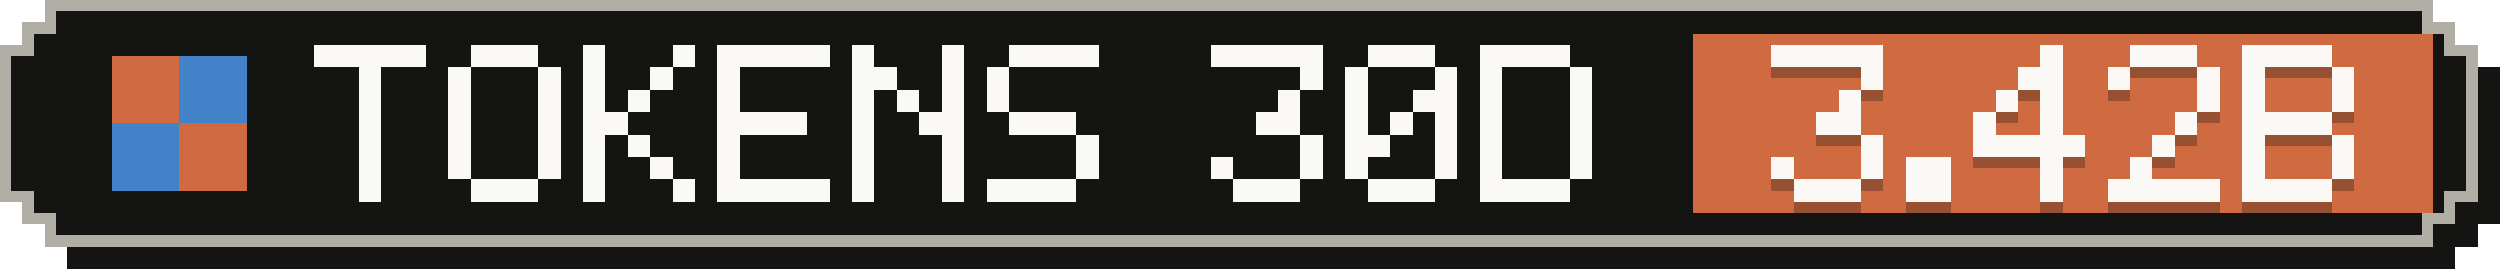
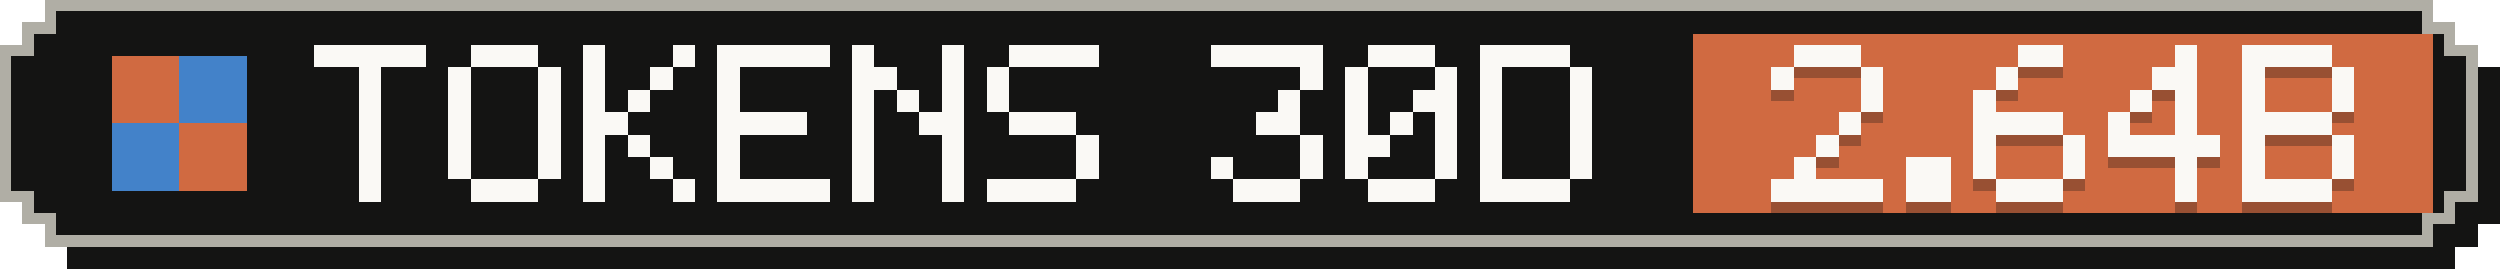
- <svg xmlns="http://www.w3.org/2000/svg" width="223" height="24" viewBox="0 0 223 24" role="img" aria-label="Tokens, last 30 days: 3.42B">
+ <svg xmlns="http://www.w3.org/2000/svg" width="223" height="24" viewBox="0 0 223 24" role="img" aria-label="Tokens, last 30 days: 2.64B">
  <g shape-rendering="crispEdges">
    <path fill="#141413" d="M6,2 H219 V4 H221 V6 H223 V20 H221 V22 H219 V24 H6 V22 H4 V20 H2 V6 H4 V4 H6 Z" />
    <path fill="#b0aea5" d="M4,0 H217 V2 H219 V4 H221 V18 H219 V20 H217 V22 H4 V20 H2 V18 H0 V4 H2 V2 H4 Z" />
    <path fill="#141413" d="M5,1 H216 V3 H218 V5 H220 V17 H218 V19 H216 V21 H5 V19 H3 V17 H1 V5 H3 V3 H5 Z" />
    <rect fill="#d06a41" x="151" y="3" width="66" height="16" />
    <g fill="#d06a41">
      <rect x="10" y="5" width="6" height="6" />
      <rect x="16" y="11" width="6" height="6" />
    </g>
    <g fill="#4382c9">
      <rect x="16" y="5" width="6" height="6" />
      <rect x="10" y="11" width="6" height="6" />
    </g>
    <g fill="#faf9f5">
      <rect x="28" y="4" width="10" height="2" />
      <rect x="32" y="6" width="2" height="2" />
      <rect x="32" y="8" width="2" height="2" />
      <rect x="32" y="10" width="2" height="2" />
      <rect x="32" y="12" width="2" height="2" />
      <rect x="32" y="14" width="2" height="2" />
      <rect x="32" y="16" width="2" height="2" />
      <rect x="42" y="4" width="6" height="2" />
      <rect x="40" y="6" width="2" height="2" />
      <rect x="48" y="6" width="2" height="2" />
      <rect x="40" y="8" width="2" height="2" />
      <rect x="48" y="8" width="2" height="2" />
      <rect x="40" y="10" width="2" height="2" />
      <rect x="48" y="10" width="2" height="2" />
      <rect x="40" y="12" width="2" height="2" />
      <rect x="48" y="12" width="2" height="2" />
      <rect x="40" y="14" width="2" height="2" />
      <rect x="48" y="14" width="2" height="2" />
      <rect x="42" y="16" width="6" height="2" />
      <rect x="52" y="4" width="2" height="2" />
      <rect x="60" y="4" width="2" height="2" />
      <rect x="52" y="6" width="2" height="2" />
      <rect x="58" y="6" width="2" height="2" />
      <rect x="52" y="8" width="2" height="2" />
      <rect x="56" y="8" width="2" height="2" />
      <rect x="52" y="10" width="4" height="2" />
      <rect x="52" y="12" width="2" height="2" />
      <rect x="56" y="12" width="2" height="2" />
      <rect x="52" y="14" width="2" height="2" />
      <rect x="58" y="14" width="2" height="2" />
      <rect x="52" y="16" width="2" height="2" />
      <rect x="60" y="16" width="2" height="2" />
      <rect x="64" y="4" width="10" height="2" />
      <rect x="64" y="6" width="2" height="2" />
      <rect x="64" y="8" width="2" height="2" />
      <rect x="64" y="10" width="8" height="2" />
      <rect x="64" y="12" width="2" height="2" />
      <rect x="64" y="14" width="2" height="2" />
      <rect x="64" y="16" width="10" height="2" />
      <rect x="76" y="4" width="2" height="2" />
      <rect x="84" y="4" width="2" height="2" />
      <rect x="76" y="6" width="4" height="2" />
      <rect x="84" y="6" width="2" height="2" />
      <rect x="76" y="8" width="2" height="2" />
      <rect x="80" y="8" width="2" height="2" />
      <rect x="84" y="8" width="2" height="2" />
      <rect x="76" y="10" width="2" height="2" />
      <rect x="82" y="10" width="4" height="2" />
      <rect x="76" y="12" width="2" height="2" />
      <rect x="84" y="12" width="2" height="2" />
      <rect x="76" y="14" width="2" height="2" />
      <rect x="84" y="14" width="2" height="2" />
      <rect x="76" y="16" width="2" height="2" />
      <rect x="84" y="16" width="2" height="2" />
      <rect x="90" y="4" width="8" height="2" />
      <rect x="88" y="6" width="2" height="2" />
      <rect x="88" y="8" width="2" height="2" />
      <rect x="90" y="10" width="6" height="2" />
      <rect x="96" y="12" width="2" height="2" />
      <rect x="96" y="14" width="2" height="2" />
      <rect x="88" y="16" width="8" height="2" />
      <rect x="108" y="4" width="10" height="2" />
      <rect x="116" y="6" width="2" height="2" />
      <rect x="114" y="8" width="2" height="2" />
      <rect x="112" y="10" width="4" height="2" />
      <rect x="116" y="12" width="2" height="2" />
      <rect x="108" y="14" width="2" height="2" />
      <rect x="116" y="14" width="2" height="2" />
      <rect x="110" y="16" width="6" height="2" />
      <rect x="122" y="4" width="6" height="2" />
      <rect x="120" y="6" width="2" height="2" />
      <rect x="128" y="6" width="2" height="2" />
      <rect x="120" y="8" width="2" height="2" />
      <rect x="126" y="8" width="4" height="2" />
      <rect x="120" y="10" width="2" height="2" />
      <rect x="124" y="10" width="2" height="2" />
      <rect x="128" y="10" width="2" height="2" />
      <rect x="120" y="12" width="4" height="2" />
      <rect x="128" y="12" width="2" height="2" />
      <rect x="120" y="14" width="2" height="2" />
      <rect x="128" y="14" width="2" height="2" />
      <rect x="122" y="16" width="6" height="2" />
      <rect x="132" y="4" width="8" height="2" />
      <rect x="132" y="6" width="2" height="2" />
      <rect x="140" y="6" width="2" height="2" />
      <rect x="132" y="8" width="2" height="2" />
      <rect x="140" y="8" width="2" height="2" />
      <rect x="132" y="10" width="2" height="2" />
      <rect x="140" y="10" width="2" height="2" />
      <rect x="132" y="12" width="2" height="2" />
      <rect x="140" y="12" width="2" height="2" />
      <rect x="132" y="14" width="2" height="2" />
      <rect x="140" y="14" width="2" height="2" />
      <rect x="132" y="16" width="8" height="2" />
    </g>
    <g fill="#141413" fill-opacity=".3">
-       <rect x="158" y="5" width="10" height="2" />
+       <rect x="160" y="5" width="6" height="2" />
+       <rect x="158" y="7" width="2" height="2" />
      <rect x="166" y="7" width="2" height="2" />
-       <rect x="164" y="9" width="2" height="2" />
-       <rect x="162" y="11" width="4" height="2" />
-       <rect x="166" y="13" width="2" height="2" />
-       <rect x="158" y="15" width="2" height="2" />
-       <rect x="166" y="15" width="2" height="2" />
-       <rect x="160" y="17" width="6" height="2" />
+       <rect x="166" y="9" width="2" height="2" />
+       <rect x="164" y="11" width="2" height="2" />
+       <rect x="162" y="13" width="2" height="2" />
+       <rect x="160" y="15" width="2" height="2" />
+       <rect x="158" y="17" width="10" height="2" />
      <rect x="170" y="15" width="4" height="2" />
      <rect x="170" y="17" width="4" height="2" />
-       <rect x="182" y="5" width="2" height="2" />
-       <rect x="180" y="7" width="4" height="2" />
-       <rect x="178" y="9" width="2" height="2" />
-       <rect x="182" y="9" width="2" height="2" />
-       <rect x="176" y="11" width="2" height="2" />
-       <rect x="182" y="11" width="2" height="2" />
-       <rect x="176" y="13" width="10" height="2" />
-       <rect x="182" y="15" width="2" height="2" />
-       <rect x="182" y="17" width="2" height="2" />
-       <rect x="190" y="5" width="6" height="2" />
-       <rect x="188" y="7" width="2" height="2" />
-       <rect x="196" y="7" width="2" height="2" />
-       <rect x="196" y="9" width="2" height="2" />
+       <rect x="180" y="5" width="4" height="2" />
+       <rect x="178" y="7" width="2" height="2" />
+       <rect x="176" y="9" width="2" height="2" />
+       <rect x="176" y="11" width="8" height="2" />
+       <rect x="176" y="13" width="2" height="2" />
+       <rect x="184" y="13" width="2" height="2" />
+       <rect x="176" y="15" width="2" height="2" />
+       <rect x="184" y="15" width="2" height="2" />
+       <rect x="178" y="17" width="6" height="2" />
+       <rect x="194" y="5" width="2" height="2" />
+       <rect x="192" y="7" width="4" height="2" />
+       <rect x="190" y="9" width="2" height="2" />
+       <rect x="194" y="9" width="2" height="2" />
+       <rect x="188" y="11" width="2" height="2" />
      <rect x="194" y="11" width="2" height="2" />
-       <rect x="192" y="13" width="2" height="2" />
-       <rect x="190" y="15" width="2" height="2" />
-       <rect x="188" y="17" width="10" height="2" />
+       <rect x="188" y="13" width="10" height="2" />
+       <rect x="194" y="15" width="2" height="2" />
+       <rect x="194" y="17" width="2" height="2" />
      <rect x="200" y="5" width="8" height="2" />
      <rect x="200" y="7" width="2" height="2" />
      <rect x="208" y="7" width="2" height="2" />
      <rect x="200" y="9" width="2" height="2" />
      <rect x="208" y="9" width="2" height="2" />
      <rect x="200" y="11" width="8" height="2" />
      <rect x="200" y="13" width="2" height="2" />
      <rect x="208" y="13" width="2" height="2" />
      <rect x="200" y="15" width="2" height="2" />
      <rect x="208" y="15" width="2" height="2" />
      <rect x="200" y="17" width="8" height="2" />
    </g>
    <g fill="#faf9f5">
-       <rect x="158" y="4" width="10" height="2" />
+       <rect x="160" y="4" width="6" height="2" />
+       <rect x="158" y="6" width="2" height="2" />
      <rect x="166" y="6" width="2" height="2" />
-       <rect x="164" y="8" width="2" height="2" />
-       <rect x="162" y="10" width="4" height="2" />
-       <rect x="166" y="12" width="2" height="2" />
-       <rect x="158" y="14" width="2" height="2" />
-       <rect x="166" y="14" width="2" height="2" />
-       <rect x="160" y="16" width="6" height="2" />
+       <rect x="166" y="8" width="2" height="2" />
+       <rect x="164" y="10" width="2" height="2" />
+       <rect x="162" y="12" width="2" height="2" />
+       <rect x="160" y="14" width="2" height="2" />
+       <rect x="158" y="16" width="10" height="2" />
      <rect x="170" y="14" width="4" height="2" />
      <rect x="170" y="16" width="4" height="2" />
-       <rect x="182" y="4" width="2" height="2" />
-       <rect x="180" y="6" width="4" height="2" />
-       <rect x="178" y="8" width="2" height="2" />
-       <rect x="182" y="8" width="2" height="2" />
-       <rect x="176" y="10" width="2" height="2" />
-       <rect x="182" y="10" width="2" height="2" />
-       <rect x="176" y="12" width="10" height="2" />
-       <rect x="182" y="14" width="2" height="2" />
-       <rect x="182" y="16" width="2" height="2" />
-       <rect x="190" y="4" width="6" height="2" />
-       <rect x="188" y="6" width="2" height="2" />
-       <rect x="196" y="6" width="2" height="2" />
-       <rect x="196" y="8" width="2" height="2" />
+       <rect x="180" y="4" width="4" height="2" />
+       <rect x="178" y="6" width="2" height="2" />
+       <rect x="176" y="8" width="2" height="2" />
+       <rect x="176" y="10" width="8" height="2" />
+       <rect x="176" y="12" width="2" height="2" />
+       <rect x="184" y="12" width="2" height="2" />
+       <rect x="176" y="14" width="2" height="2" />
+       <rect x="184" y="14" width="2" height="2" />
+       <rect x="178" y="16" width="6" height="2" />
+       <rect x="194" y="4" width="2" height="2" />
+       <rect x="192" y="6" width="4" height="2" />
+       <rect x="190" y="8" width="2" height="2" />
+       <rect x="194" y="8" width="2" height="2" />
+       <rect x="188" y="10" width="2" height="2" />
      <rect x="194" y="10" width="2" height="2" />
-       <rect x="192" y="12" width="2" height="2" />
-       <rect x="190" y="14" width="2" height="2" />
-       <rect x="188" y="16" width="10" height="2" />
+       <rect x="188" y="12" width="10" height="2" />
+       <rect x="194" y="14" width="2" height="2" />
+       <rect x="194" y="16" width="2" height="2" />
      <rect x="200" y="4" width="8" height="2" />
      <rect x="200" y="6" width="2" height="2" />
      <rect x="208" y="6" width="2" height="2" />
      <rect x="200" y="8" width="2" height="2" />
      <rect x="208" y="8" width="2" height="2" />
      <rect x="200" y="10" width="8" height="2" />
      <rect x="200" y="12" width="2" height="2" />
      <rect x="208" y="12" width="2" height="2" />
      <rect x="200" y="14" width="2" height="2" />
      <rect x="208" y="14" width="2" height="2" />
      <rect x="200" y="16" width="8" height="2" />
    </g>
  </g>
</svg>
